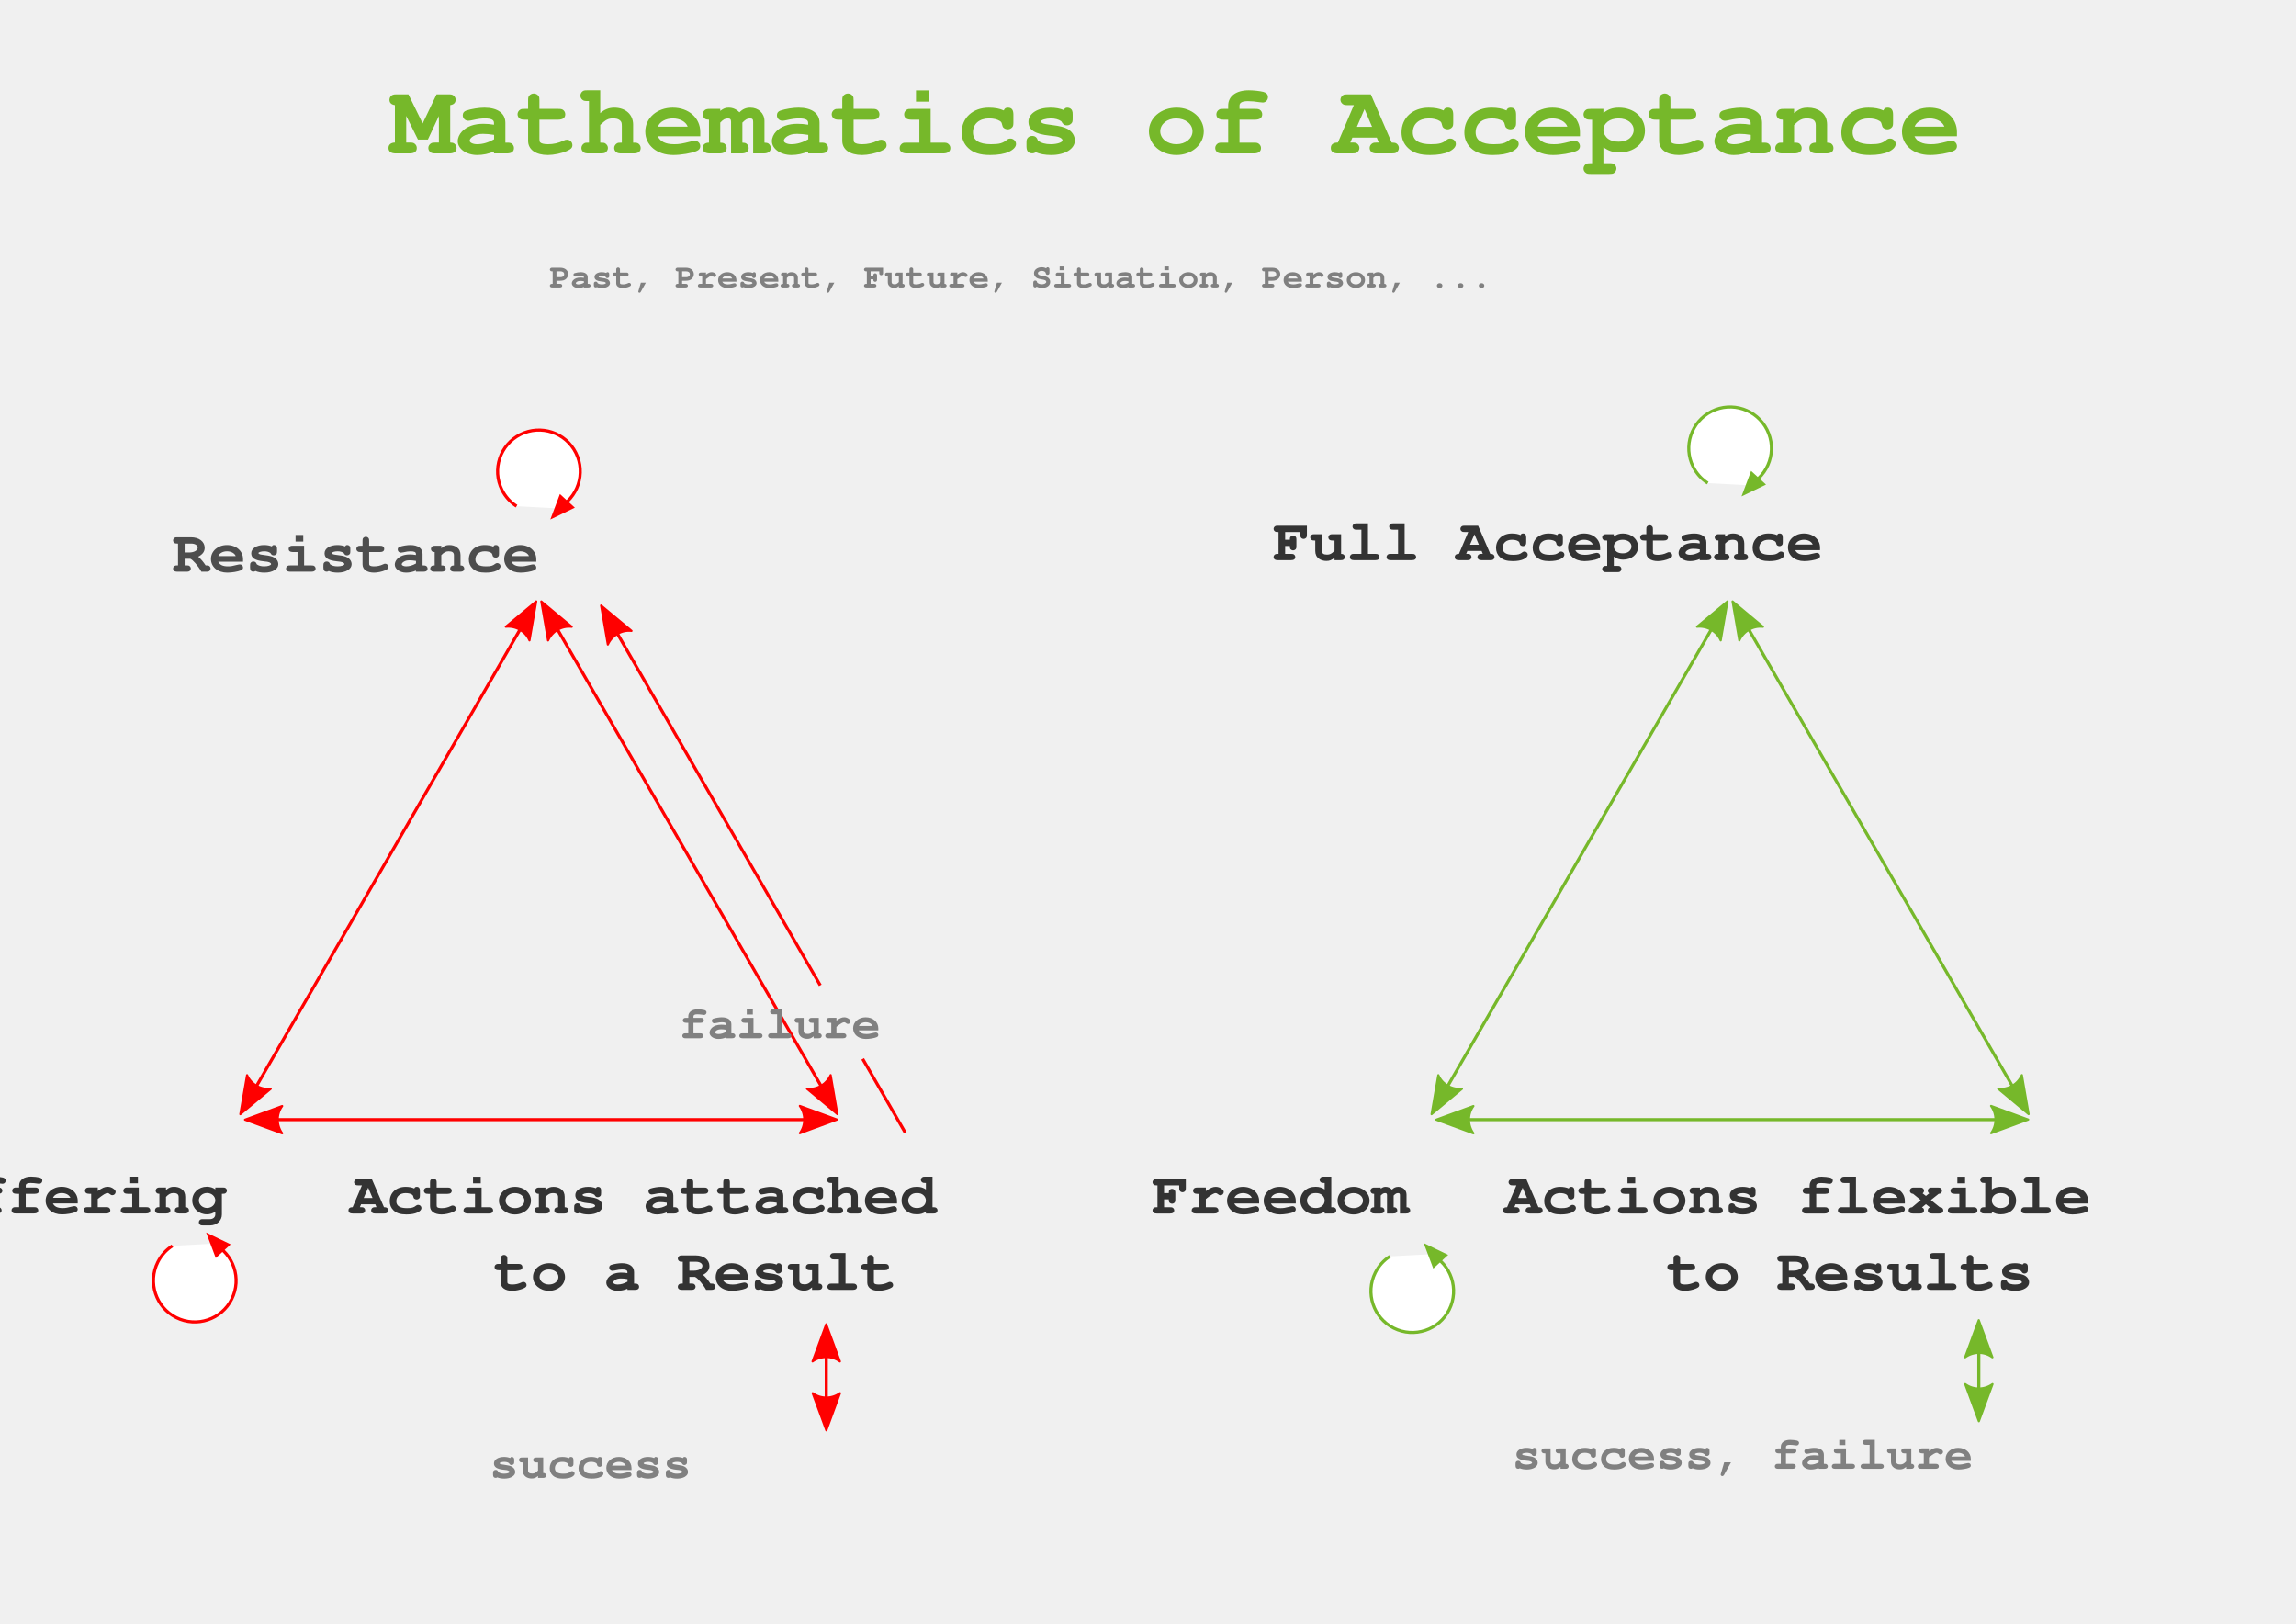
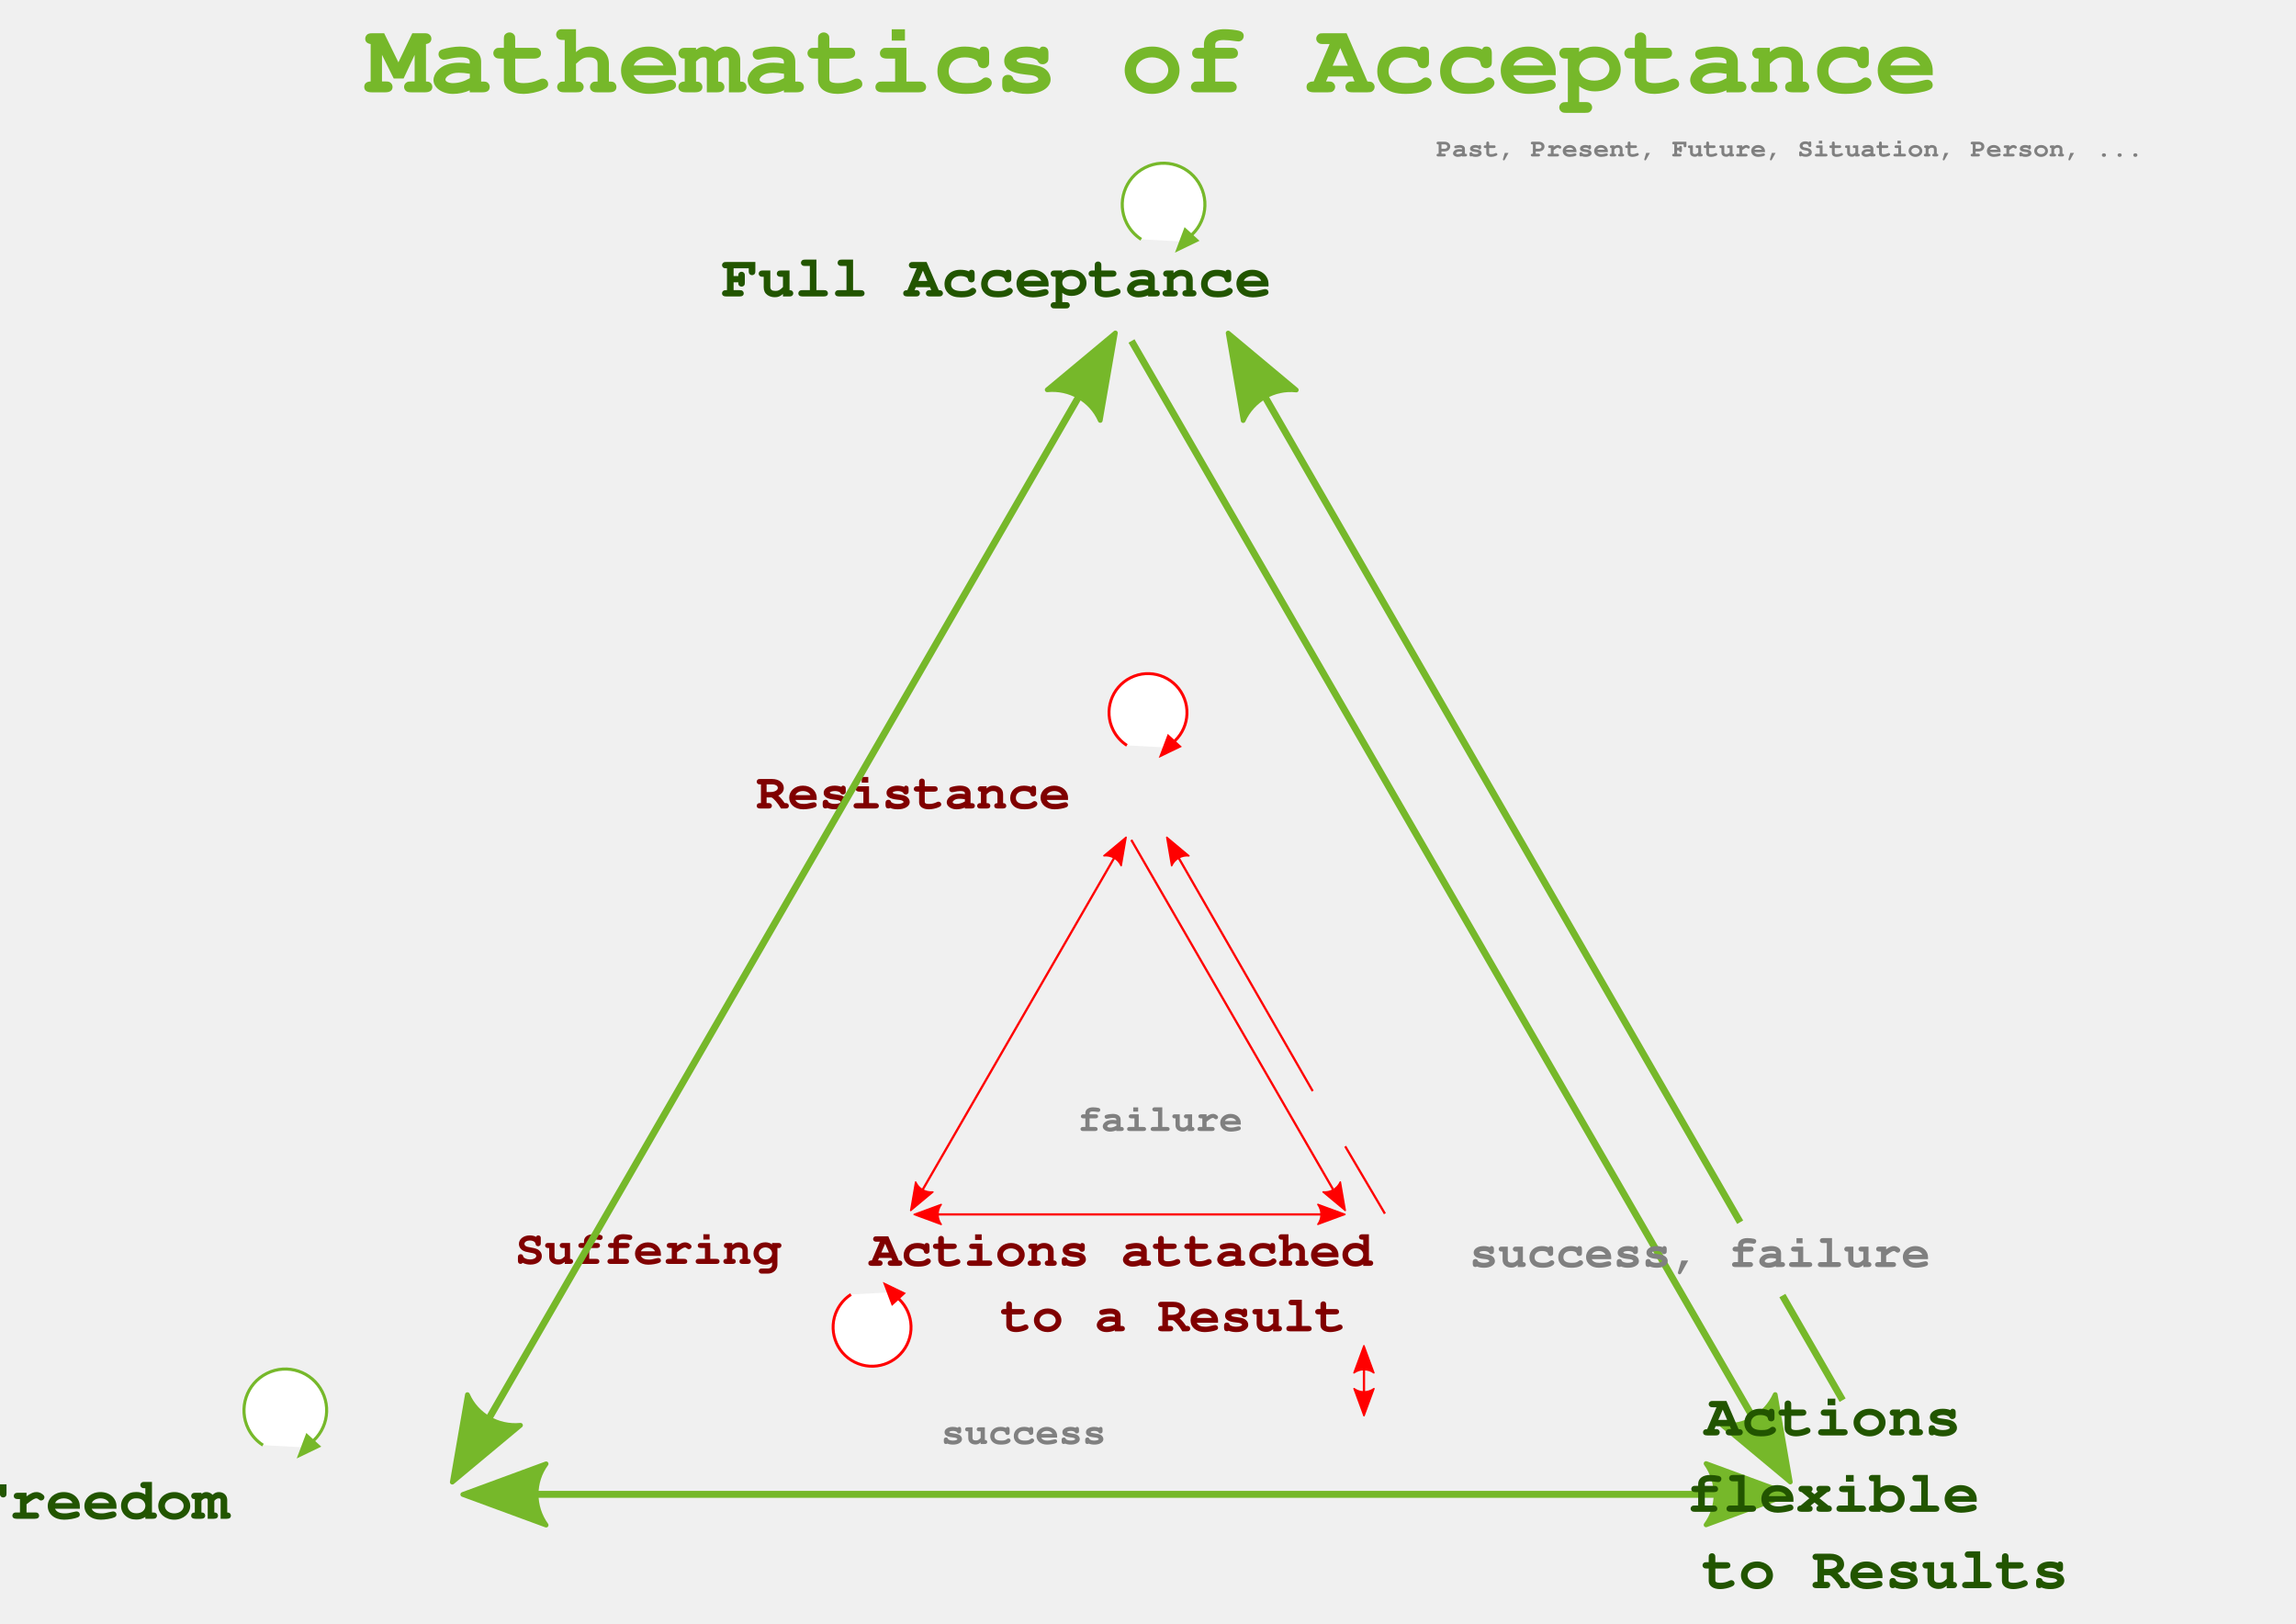
<svg xmlns="http://www.w3.org/2000/svg" width="1052.362" height="744.094" id="svg3004" version="1.1">
  <defs id="defs3">
    <marker style="overflow:visible;" id="Arrow2Lend" refX="0.0" refY="0.0" orient="auto">
      <path transform="scale(1.1) rotate(180) translate(1,0)" d="M 8.719,4.034 L -2.207,0.016 L 8.719,-4.002 C 6.973,-1.63 6.983,1.616 8.719,4.034 z " style="fill-rule:evenodd;stroke-width:0.625;stroke-linejoin:round;" id="path3933" />
    </marker>
    <marker style="overflow:visible" id="Arrow2Lstart" refX="0.0" refY="0.0" orient="auto">
      <path transform="scale(1.1) translate(1,0)" d="M 8.719,4.034 L -2.207,0.016 L 8.719,-4.002 C 6.973,-1.63 6.983,1.616 8.719,4.034 z " style="fill-rule:evenodd;stroke-width:0.625;stroke-linejoin:round" id="path3930" />
    </marker>
    <marker style="overflow:visible" id="Arrow2LstartU" refX="0.0" refY="0.0" orient="auto">
      <path transform="scale(1.1) translate(1,0)" d="M 8.719,4.034 L -2.207,0.016 L 8.719,-4.002 C 6.973,-1.63 6.983,1.616 8.719,4.034 z " style="stroke-linejoin:round;stroke:#ff0000;stroke-width:0.625;fill:#ff0000;fill-rule:evenodd" id="path5307" />
    </marker>
    <marker style="overflow:visible;" id="Arrow2LendZ" refX="0.0" refY="0.0" orient="auto">
      <path transform="scale(1.1) rotate(180) translate(1,0)" d="M 8.719,4.034 L -2.207,0.016 L 8.719,-4.002 C 6.973,-1.63 6.983,1.616 8.719,4.034 z " style="stroke-linejoin:round;stroke:#ff0000;stroke-width:0.625;fill:#ff0000;fill-rule:evenodd" id="path5310" />
    </marker>
    <marker style="overflow:visible" id="Arrow2LstartW" refX="0.0" refY="0.0" orient="auto">
      <path transform="scale(1.1) translate(1,0)" d="M 8.719,4.034 L -2.207,0.016 L 8.719,-4.002 C 6.973,-1.63 6.983,1.616 8.719,4.034 z " style="stroke-linejoin:round;stroke:#ff0000;stroke-width:0.625;fill:#ff0000;fill-rule:evenodd" id="path5414" />
    </marker>
    <marker style="overflow:visible;" id="Arrow2Lendh" refX="0.0" refY="0.0" orient="auto">
      <path transform="scale(1.1) rotate(180) translate(1,0)" d="M 8.719,4.034 L -2.207,0.016 L 8.719,-4.002 C 6.973,-1.63 6.983,1.616 8.719,4.034 z " style="stroke-linejoin:round;stroke:#ff0000;stroke-width:0.625;fill:#ff0000;fill-rule:evenodd" id="path5417" />
    </marker>
    <marker style="overflow:visible" id="Arrow2LstartN" refX="0.0" refY="0.0" orient="auto">
      <path transform="scale(1.1) translate(1,0)" d="M 8.719,4.034 L -2.207,0.016 L 8.719,-4.002 C 6.973,-1.63 6.983,1.616 8.719,4.034 z " style="stroke-linejoin:round;stroke:#ff0000;stroke-width:0.625;fill:#ff0000;fill-rule:evenodd" id="path5420" />
    </marker>
    <marker style="overflow:visible;" id="Arrow2LendX" refX="0.0" refY="0.0" orient="auto">
      <path transform="scale(1.1) rotate(180) translate(1,0)" d="M 8.719,4.034 L -2.207,0.016 L 8.719,-4.002 C 6.973,-1.63 6.983,1.616 8.719,4.034 z " style="stroke-linejoin:round;stroke:#ff0000;stroke-width:0.625;fill:#ff0000;fill-rule:evenodd" id="path5423" />
    </marker>
    <marker style="overflow:visible" id="Arrow2LstartWP" refX="0.0" refY="0.0" orient="auto">
      <path transform="scale(1.1) translate(1,0)" d="M 8.719,4.034 L -2.207,0.016 L 8.719,-4.002 C 6.973,-1.63 6.983,1.616 8.719,4.034 z " style="stroke-linejoin:round;fill-rule:evenodd;stroke:#76b82a;stroke-width:0.625;fill:#76b82a" id="path5523" />
    </marker>
    <marker style="overflow:visible;" id="Arrow2Lendhu" refX="0.0" refY="0.0" orient="auto">
      <path transform="scale(1.1) rotate(180) translate(1,0)" d="M 8.719,4.034 L -2.207,0.016 L 8.719,-4.002 C 6.973,-1.63 6.983,1.616 8.719,4.034 z " style="stroke-linejoin:round;fill-rule:evenodd;stroke:#76b82a;stroke-width:0.625;fill:#76b82a" id="path5526" />
    </marker>
    <marker style="overflow:visible" id="Arrow2LstartUI" refX="0.0" refY="0.0" orient="auto">
      <path transform="scale(1.1) translate(1,0)" d="M 8.719,4.034 L -2.207,0.016 L 8.719,-4.002 C 6.973,-1.63 6.983,1.616 8.719,4.034 z " style="stroke-linejoin:round;fill-rule:evenodd;stroke:#76b82a;stroke-width:0.625;fill:#76b82a" id="path5529" />
    </marker>
    <marker style="overflow:visible;" id="Arrow2LendZY" refX="0.0" refY="0.0" orient="auto">
      <path transform="scale(1.1) rotate(180) translate(1,0)" d="M 8.719,4.034 L -2.207,0.016 L 8.719,-4.002 C 6.973,-1.63 6.983,1.616 8.719,4.034 z " style="stroke-linejoin:round;fill-rule:evenodd;stroke:#76b82a;stroke-width:0.625;fill:#76b82a" id="path5532" />
    </marker>
    <marker style="overflow:visible" id="Arrow2LstartNE" refX="0.0" refY="0.0" orient="auto">
      <path transform="scale(1.1) translate(1,0)" d="M 8.719,4.034 L -2.207,0.016 L 8.719,-4.002 C 6.973,-1.63 6.983,1.616 8.719,4.034 z " style="stroke-linejoin:round;fill-rule:evenodd;stroke:#76b82a;stroke-width:0.625;fill:#76b82a" id="path5535" />
    </marker>
    <marker style="overflow:visible;" id="Arrow2LendXp" refX="0.0" refY="0.0" orient="auto">
      <path transform="scale(1.1) rotate(180) translate(1,0)" d="M 8.719,4.034 L -2.207,0.016 L 8.719,-4.002 C 6.973,-1.63 6.983,1.616 8.719,4.034 z " style="stroke-linejoin:round;fill-rule:evenodd;stroke:#76b82a;stroke-width:0.625;fill:#76b82a" id="path5538" />
    </marker>
    <marker style="overflow:visible" id="Arrow2LstartU-4" refX="0" refY="0" orient="auto">
      <path transform="matrix(1.1,0,0,1.1,1.1,0)" d="M 8.719,4.034 -2.207,0.016 8.719,-4.002 c -1.745,2.372 -1.735,5.617 -6e-7,8.035 z" style="fill:#ff0000;fill-rule:evenodd;stroke:#ff0000;stroke-width:0.625;stroke-linejoin:round" id="path5307-9" />
    </marker>
    <marker style="overflow:visible" id="Arrow2LstartW-8" refX="0" refY="0" orient="auto">
      <path transform="matrix(1.1,0,0,1.1,1.1,0)" d="M 8.719,4.034 -2.207,0.016 8.719,-4.002 c -1.745,2.372 -1.735,5.617 -6e-7,8.035 z" style="fill:#ff0000;fill-rule:evenodd;stroke:#ff0000;stroke-width:0.625;stroke-linejoin:round" id="path5414-8" />
    </marker>
    <marker style="overflow:visible" id="Arrow2Lendh-5" refX="0" refY="0" orient="auto">
      <path transform="matrix(-1.1,0,0,-1.1,-1.1,0)" d="M 8.719,4.034 -2.207,0.016 8.719,-4.002 c -1.745,2.372 -1.735,5.617 -6e-7,8.035 z" style="fill:#ff0000;fill-rule:evenodd;stroke:#ff0000;stroke-width:0.625;stroke-linejoin:round" id="path5417-9" />
    </marker>
    <marker style="overflow:visible" id="Arrow2LstartWP-0" refX="0" refY="0" orient="auto">
      <path transform="matrix(1.1,0,0,1.1,1.1,0)" d="M 8.719,4.034 -2.207,0.016 8.719,-4.002 c -1.745,2.372 -1.735,5.617 -6e-7,8.035 z" style="fill:#76b82a;fill-rule:evenodd;stroke:#76b82a;stroke-width:0.625;stroke-linejoin:round" id="path5523-8" />
    </marker>
    <marker style="overflow:visible" id="Arrow2Lendhu-7" refX="0" refY="0" orient="auto">
      <path transform="matrix(-1.1,0,0,-1.1,-1.1,0)" d="M 8.719,4.034 -2.207,0.016 8.719,-4.002 c -1.745,2.372 -1.735,5.617 -6e-7,8.035 z" style="fill:#76b82a;fill-rule:evenodd;stroke:#76b82a;stroke-width:0.625;stroke-linejoin:round" id="path5526-8" />
    </marker>
  </defs>
  <g transform="translate(0,-308.2677)" id="layer1">
-     <text id="text3010" y="378.578" x="179.177" style="font-size:40px;font-style:normal;font-variant:normal;font-weight:bold;font-stretch:normal;line-height:125%;letter-spacing:0px;word-spacing:0px;fill:#000000;fill-opacity:1;stroke:none;font-family:Nimbus Mono L;-inkscape-font-specification:Nimbus Mono L Bold" xml:space="preserve">
-       <tspan style="font-size:48px;font-style:normal;font-variant:normal;font-weight:bold;font-stretch:normal;text-align:start;line-height:125%;writing-mode:lr-tb;text-anchor:start;fill:#76b82a;fill-opacity:1;font-family:Nimbus Mono L;-inkscape-font-specification:Nimbus Mono L Bold" y="378.578" x="179.177" id="tspan3012">Mathematics of Acceptance</tspan>
+     <text id="text3010" y="350.578" x="168.062" style="font-size:40px;font-style:normal;font-variant:normal;font-weight:bold;font-stretch:normal;line-height:125%;letter-spacing:0px;word-spacing:0px;fill:#000000;fill-opacity:1;stroke:none;font-family:Nimbus Mono L;-inkscape-font-specification:Nimbus Mono L Bold" xml:space="preserve">
+       <tspan style="font-size:48px;font-style:normal;font-variant:normal;font-weight:bold;font-stretch:normal;text-align:start;line-height:125%;writing-mode:lr-tb;text-anchor:start;fill:#76b82a;fill-opacity:1;font-family:Nimbus Mono L;-inkscape-font-specification:Nimbus Mono L Bold" y="350.578" x="168.062" id="tspan3012">Mathematics of Acceptance</tspan>
    </text>
-     <text id="text3010-6-2" y="864.361" x="88.512" style="font-size:40px;font-style:normal;font-variant:normal;font-weight:bold;font-stretch:normal;line-height:125%;letter-spacing:0px;word-spacing:0px;fill:#000000;fill-opacity:1;stroke:none;font-family:Nimbus Mono L;-inkscape-font-specification:Nimbus Mono L Bold" xml:space="preserve">
-       <tspan id="tspan3824-1" style="font-size:28px;font-style:normal;font-variant:normal;font-weight:bold;font-stretch:normal;text-align:center;line-height:125%;writing-mode:lr-tb;text-anchor:middle;fill:#333333;font-family:Nimbus Mono L;-inkscape-font-specification:Nimbus Mono L Bold" y="864.361" x="88.512">Suffering</tspan>
+     <text id="text3010-6-2-1-9-0" y="379.969" x="880.323" style="font-size:40px;font-style:normal;font-variant:normal;font-weight:bold;font-stretch:normal;line-height:125%;letter-spacing:0px;word-spacing:0px;fill:#000000;fill-opacity:1;stroke:none;font-family:Nimbus Mono L;-inkscape-font-specification:Nimbus Mono L Bold" xml:space="preserve">
+       <tspan style="font-size:12px;font-style:normal;font-variant:normal;font-weight:bold;font-stretch:normal;text-align:center;line-height:125%;writing-mode:lr-tb;text-anchor:middle;fill:#808080;font-family:Nimbus Mono L;-inkscape-font-specification:Nimbus Mono L Bold" y="379.969" x="880.323" id="tspan3088">Past, Present, Future, Situation, Person, ...</tspan>
    </text>
-     <text id="text3010-6-2-1" y="864.389" x="378.83" style="font-size:40px;font-style:normal;font-variant:normal;font-weight:bold;font-stretch:normal;line-height:125%;letter-spacing:0px;word-spacing:0px;fill:#000000;fill-opacity:1;stroke:none;font-family:Nimbus Mono L;-inkscape-font-specification:Nimbus Mono L Bold" xml:space="preserve">
-       <tspan id="tspan3890" style="font-size:28px;font-style:normal;font-variant:normal;font-weight:bold;font-stretch:normal;text-align:center;line-height:125%;writing-mode:lr-tb;text-anchor:middle;fill:#333333;font-family:Nimbus Mono L;-inkscape-font-specification:Nimbus Mono L Bold" y="864.389" x="378.83">Actions attached</tspan>
-       <tspan id="tspan3898" style="font-size:28px;font-style:normal;font-variant:normal;font-weight:bold;font-stretch:normal;text-align:center;line-height:125%;writing-mode:lr-tb;text-anchor:middle;fill:#333333;font-family:Nimbus Mono L;-inkscape-font-specification:Nimbus Mono L Bold" y="899.389" x="378.83">to a Result</tspan>
+     <g id="g3078" transform="translate(264.3719,34.514)">
+       <text xml:space="preserve" style="font-size:40px;font-style:normal;font-variant:normal;font-weight:bold;font-stretch:normal;line-height:125%;letter-spacing:0px;word-spacing:0px;fill:#800000;fill-opacity:1;stroke:none;font-family:Nimbus Mono L;-inkscape-font-specification:Nimbus Mono L Bold" x="357.416" y="853.86" id="text3010-6-2-1">
+         <tspan x="357.416" y="853.86" style="font-size:24px;font-style:normal;font-variant:normal;font-weight:bold;font-stretch:normal;text-align:center;line-height:125%;writing-mode:lr-tb;text-anchor:middle;fill:#800000;font-family:Nimbus Mono L;-inkscape-font-specification:Nimbus Mono L Bold" id="tspan3890">Actions attached</tspan>
+         <tspan x="357.416" y="883.86" style="font-size:24px;font-style:normal;font-variant:normal;font-weight:bold;font-stretch:normal;text-align:center;line-height:125%;writing-mode:lr-tb;text-anchor:middle;fill:#800000;font-family:Nimbus Mono L;-inkscape-font-specification:Nimbus Mono L Bold" id="tspan3898">to a Result</tspan>
+       </text>
+       <g id="g6048" transform="matrix(0.9427994,0,0,0.9427994,17.80707,53.20735)">
+         <path id="path3906" d="M 247.432,642.176 144.172,821.026" style="fill:#f60000;fill-opacity:1;stroke:#ff0000;stroke-width:1.094;stroke-linecap:butt;stroke-linejoin:miter;stroke-miterlimit:4;stroke-opacity:1;stroke-dasharray:none;marker-start:url(#Arrow2LstartW);marker-end:url(#Arrow2Lendh)" />
+         <path style="fill:none;stroke:#ff0000;stroke-width:1.094;stroke-linecap:butt;stroke-linejoin:miter;stroke-miterlimit:4;stroke-opacity:1;stroke-dasharray:none;marker-start:url(#Arrow2LstartU);marker-end:none" d="M 353.946,821.026 250.686,642.176" id="path5276" />
+         <path style="fill:none;stroke:#ff0000;stroke-width:1.094;stroke-linecap:butt;stroke-linejoin:miter;stroke-miterlimit:4;stroke-opacity:1;stroke-dasharray:none;marker-start:url(#Arrow2LstartN);marker-end:url(#Arrow2LendX)" d="m 353.09,824.222 -206.518,1e-5" id="path5280" />
+         <path id="path5595" d="M 373.979,823.854 354.683,791.125 M 338.883,764.286 268.686,642.176" style="fill:none;stroke:#ff0000;stroke-width:1.094;stroke-linecap:butt;stroke-linejoin:miter;stroke-miterlimit:4;stroke-opacity:1;stroke-dasharray:none;marker-start:none;marker-end:url(#Arrow2LendZ)" />
+       </g>
+       <g transform="translate(15.16499,58.58424)" id="g4497">
+         <text id="text3010-6" y="585.694" x="247.084" style="font-size:40px;font-style:normal;font-variant:normal;font-weight:bold;font-stretch:normal;line-height:125%;letter-spacing:0px;word-spacing:0px;fill:#800000;fill-opacity:1;stroke:none;font-family:Nimbus Mono L;-inkscape-font-specification:Nimbus Mono L Bold" xml:space="preserve">
+           <tspan id="tspan3824" style="font-size:24px;font-style:normal;font-variant:normal;font-weight:bold;font-stretch:normal;text-align:center;line-height:125%;writing-mode:lr-tb;text-anchor:middle;fill:#800000;fill-opacity:1;font-family:Nimbus Mono L;-inkscape-font-specification:Nimbus Mono L Bold" y="585.694" x="247.084">Resistance</tspan>
+         </text>
+         <g style="stroke-width:1.546;stroke-miterlimit:4;stroke-dasharray:none" id="g4226" transform="matrix(0.2053215,0.4098332,0.4098332,-0.2053215,-188.8133,649.0563)">
+           <g id="g6054" transform="matrix(0.9427994,0,0,0.9427994,48.82653,35.4607)">
+             <g style="stroke-width:7.42;stroke-miterlimit:4;stroke-dasharray:none" transform="matrix(0.2083415,0,0,0.2083415,0.8632554,838.2951)" id="g4228">
+               <path transform="matrix(5.755863,0,0,5.755863,-133.757,-3221.074)" style="color:#000000;fill:#ffffff;fill-opacity:1;fill-rule:nonzero;stroke:#ff0000;stroke-width:2.578;stroke-linejoin:round;stroke-miterlimit:4;stroke-opacity:1;stroke-dasharray:none;stroke-dashoffset:0;marker:none;visibility:visible;display:inline;overflow:visible;enable-background:accumulate" d="m 205,673.202 c 0,19.034 -15.43,34.464 -34.464,34.464 -19.034,0 -34.464,-15.43 -34.464,-34.464 0,-19.034 15.43,-34.464 34.464,-34.464 6.416,0 12.422,1.753 17.567,4.807" id="path4230" />
+             </g>
+             <path style="color:#000000;fill:#ff0000;fill-opacity:1;fill-rule:nonzero;stroke:#ff0000;stroke-width:0;stroke-linejoin:round;stroke-miterlimit:4;stroke-opacity:1;stroke-dasharray:none;stroke-dashoffset:0;marker:none;visibility:visible;display:inline;overflow:visible;enable-background:accumulate" id="path4232" d="m 92.451,622.952 -10.629,1e-5 -10.629,-1e-5 5.315,-9.205 5.315,-9.205 5.315,9.205 z" transform="matrix(0.8895809,0.3403965,-0.4914403,1.284314,449.9075,158.8585)" />
+           </g>
+         </g>
+       </g>
+       <g id="g3162" transform="matrix(0.9427994,0,0,0.9427994,51.17256,38.06249)">
+         <text id="text3010-6-2" y="864.361" x="88.512" style="font-size:40px;font-style:normal;font-variant:normal;font-weight:bold;font-stretch:normal;line-height:125%;letter-spacing:0px;word-spacing:0px;fill:#800000;fill-opacity:1;stroke:none;font-family:Nimbus Mono L;-inkscape-font-specification:Nimbus Mono L Bold" xml:space="preserve">
+           <tspan id="tspan3824-1" style="font-size:24px;font-style:normal;font-variant:normal;font-weight:bold;font-stretch:normal;text-align:center;line-height:125%;writing-mode:lr-tb;text-anchor:middle;fill:#800000;font-family:Nimbus Mono L;-inkscape-font-specification:Nimbus Mono L Bold" y="864.361" x="88.512">Suffering</tspan>
+         </text>
+         <g transform="matrix(0.2053215,-0.4098332,0.4098332,0.2053215,-346.5555,767.7941)" id="g4234" style="stroke-width:1.546;stroke-miterlimit:4;stroke-dasharray:none">
+           <g style="stroke-width:7.42;stroke-miterlimit:4;stroke-dasharray:none" transform="matrix(0.2083415,0,0,0.2083415,0.8632554,838.2951)" id="g4236">
+             <path transform="matrix(5.755863,0,0,5.755863,-133.757,-3221.074)" style="color:#000000;fill:#ffffff;fill-opacity:1;fill-rule:nonzero;stroke:#ff0000;stroke-width:2.578;stroke-linejoin:round;stroke-miterlimit:4;stroke-opacity:1;stroke-dasharray:none;stroke-dashoffset:0;marker:none;visibility:visible;display:inline;overflow:visible;enable-background:accumulate" d="m 205,673.202 c 0,19.034 -15.43,34.464 -34.464,34.464 -19.034,0 -34.464,-15.43 -34.464,-34.464 0,-19.034 15.43,-34.464 34.464,-34.464 6.416,0 12.422,1.753 17.567,4.807" id="path4238" />
+           </g>
+           <path style="color:#000000;fill:#ff0000;fill-opacity:1;fill-rule:nonzero;stroke:#ff0000;stroke-width:0;stroke-linejoin:round;stroke-miterlimit:4;stroke-opacity:1;stroke-dasharray:none;stroke-dashoffset:0;marker:none;visibility:visible;display:inline;overflow:visible;enable-background:accumulate" id="path4240" d="m 92.451,622.952 -10.629,1e-5 -10.629,-1e-5 5.315,-9.205 5.315,-9.205 5.315,9.205 z" transform="matrix(0.8895809,0.3403965,-0.4914403,1.284314,449.9075,158.8585)" />
+         </g>
+       </g>
+       <g id="g4062" transform="translate(-4,8)">
+         <text id="text3010-6-2-1-9-3-8" y="784.07" x="379.38" style="font-size:40px;font-style:normal;font-variant:normal;font-weight:bold;font-stretch:normal;line-height:125%;letter-spacing:0px;word-spacing:0px;fill:#000000;fill-opacity:1;stroke:none;font-family:Nimbus Mono L;-inkscape-font-specification:Nimbus Mono L Bold" xml:space="preserve">
+           <tspan id="tspan3898-4-3-8" style="font-size:18px;font-style:normal;font-variant:normal;font-weight:bold;font-stretch:normal;text-align:center;line-height:125%;writing-mode:lr-tb;text-anchor:middle;fill:#808080;font-family:Nimbus Mono L;-inkscape-font-specification:Nimbus Mono L Bold" y="784.07" x="379.38">failure</tspan>
+         </text>
+       </g>
+       <g id="g6059" transform="translate(-19.10096,2)">
+         <path style="fill:#f60000;fill-opacity:1;stroke:#ff0000;stroke-width:1.031;stroke-linecap:butt;stroke-linejoin:miter;stroke-miterlimit:4;stroke-opacity:1;stroke-dasharray:none;marker-start:url(#Arrow2LstartW);marker-end:url(#Arrow2Lendh)" d="m 379.896,889.858 0,29.303" id="path6033" />
+         <g transform="translate(1.550111,-91.15838)" id="g5001">
+           <g transform="translate(-0.3769883,8)" id="g3944">
+             <text id="text3010-6-2-1-9" y="1016.664" x="378.719" style="font-size:40px;font-style:normal;font-variant:normal;font-weight:bold;font-stretch:normal;line-height:125%;letter-spacing:0px;word-spacing:0px;fill:#000000;fill-opacity:1;stroke:none;font-family:Nimbus Mono L;-inkscape-font-specification:Nimbus Mono L Bold" xml:space="preserve">
+               <tspan id="tspan3898-4" style="font-size:18px;font-style:normal;font-variant:normal;font-weight:bold;font-stretch:normal;text-align:center;line-height:125%;writing-mode:lr-tb;text-anchor:middle;fill:#808080;font-family:Nimbus Mono L;-inkscape-font-specification:Nimbus Mono L Bold" y="1016.664" x="378.719">success</tspan>
+             </text>
+           </g>
+         </g>
+       </g>
+       <text xml:space="preserve" style="font-size:40px;font-style:normal;font-weight:normal;line-height:125%;letter-spacing:0px;word-spacing:0px;fill:#000000;fill-opacity:1;stroke:none;font-family:Sans" x="656.195" y="571.56" id="text3170" transform="translate(-272.8571,255.4106)">
+         <tspan id="tspan3172" x="656.195" y="571.56" />
+         <tspan id="tspan3174" x="656.195" y="621.56" />
+       </text>
+     </g>
+     <g transform="matrix(2.315653,0,0,2.315653,-1312.185,-895.0226)" id="g5695">
+       <path id="path5497" d="M 786.542,587.113 657.074,811.357" style="fill:#f60000;fill-opacity:1;stroke:#76b82a;stroke-width:1.372;stroke-linecap:butt;stroke-linejoin:miter;stroke-miterlimit:4;stroke-opacity:1;stroke-dasharray:none;marker-start:url(#Arrow2LstartWP);marker-end:url(#Arrow2Lendhu)" />
+       <path style="fill:none;stroke:#76b82a;stroke-width:1.371;stroke-linecap:butt;stroke-linejoin:miter;stroke-miterlimit:4;stroke-opacity:1;stroke-dasharray:none;marker-start:url(#Arrow2LstartUI);marker-end:none" d="M 920.091,811.357 790.623,587.113" id="path5499" />
+       <path style="fill:none;stroke:#76b82a;stroke-width:1.372;stroke-linecap:butt;stroke-linejoin:miter;stroke-miterlimit:4;stroke-opacity:1;stroke-dasharray:none;marker-start:url(#Arrow2LstartNE);marker-end:url(#Arrow2LendXp)" d="m 919.018,815.364 -258.936,10e-6" id="path5501" />
+       <path id="path4939" d="M 931.375,796.73 919.454,776.027 M 911.096,761.51 810.683,587.113" style="fill:none;stroke:#76b82a;stroke-width:1.372;stroke-linecap:butt;stroke-linejoin:miter;stroke-miterlimit:4;stroke-opacity:1;stroke-dasharray:none;marker-start:none;marker-end:url(#Arrow2LendZY)" />
+     </g>
+     <text xml:space="preserve" style="font-size:40px;font-style:normal;font-variant:normal;font-weight:bold;font-stretch:normal;line-height:125%;letter-spacing:0px;word-spacing:0px;fill:#225500;fill-opacity:1;stroke:none;font-family:Nimbus Mono L;-inkscape-font-specification:Nimbus Mono L Bold" x="924.102" y="966.087" id="text5685">
+       <tspan x="924.102" y="966.087" style="font-size:28px;font-style:normal;font-variant:normal;font-weight:bold;font-stretch:normal;text-align:center;line-height:125%;writing-mode:lr-tb;text-anchor:middle;fill:#225500;font-family:Nimbus Mono L;-inkscape-font-specification:Nimbus Mono L Bold" id="tspan5689">Actions</tspan>
+       <tspan x="924.102" y="1001.087" style="font-size:28px;font-style:normal;font-variant:normal;font-weight:bold;font-stretch:normal;text-align:center;line-height:125%;writing-mode:lr-tb;text-anchor:middle;fill:#225500;font-family:Nimbus Mono L;-inkscape-font-specification:Nimbus Mono L Bold" id="tspan3160">flexible</tspan>
+       <tspan id="tspan5693" x="924.102" y="1036.087" style="font-size:28px;font-style:normal;font-variant:normal;font-weight:bold;font-stretch:normal;text-align:center;line-height:125%;writing-mode:lr-tb;text-anchor:middle;fill:#225500;font-family:Nimbus Mono L;-inkscape-font-specification:Nimbus Mono L Bold">to Results</tspan>
    </text>
-     <g id="g3090">
-       <path style="fill:#f60000;fill-opacity:1;stroke:#ff0000;stroke-width:1.417;stroke-linecap:butt;stroke-linejoin:miter;stroke-miterlimit:4;stroke-opacity:1;stroke-dasharray:none;marker-start:url(#Arrow2LstartW);marker-end:url(#Arrow2Lendh)" d="M 244.857,585.505 111.074,817.224" id="path3906" />
-       <path id="path5276" d="M 382.857,817.224 249.074,585.505" style="fill:none;stroke:#ff0000;stroke-width:1.417;stroke-linecap:butt;stroke-linejoin:miter;stroke-miterlimit:4;stroke-opacity:1;stroke-dasharray:none;marker-start:url(#Arrow2LstartU);marker-end:url(#Arrow2LendZ)" />
-       <path id="path5280" d="m 381.749,821.364 -267.566,10e-6" style="fill:none;stroke:#ff0000;stroke-width:1.417;stroke-linecap:butt;stroke-linejoin:miter;stroke-miterlimit:4;stroke-opacity:1;stroke-dasharray:none;marker-start:url(#Arrow2LstartN);marker-end:url(#Arrow2LendX)" />
-     </g>
-     <g transform="translate(0,6)" id="g5695">
-       <path id="path5497" d="M 790.857,579.505 657.074,811.224" style="fill:#f60000;fill-opacity:1;stroke:#76b82a;stroke-width:1.417;stroke-linecap:butt;stroke-linejoin:miter;stroke-miterlimit:4;stroke-opacity:1;stroke-dasharray:none;marker-start:url(#Arrow2LstartWP);marker-end:url(#Arrow2Lendhu)" />
-       <path style="fill:none;stroke:#76b82a;stroke-width:1.417;stroke-linecap:butt;stroke-linejoin:miter;stroke-miterlimit:4;stroke-opacity:1;stroke-dasharray:none;marker-start:url(#Arrow2LstartUI);marker-end:url(#Arrow2LendZY)" d="M 928.857,811.224 795.074,579.505" id="path5499" />
-       <path style="fill:none;stroke:#76b82a;stroke-width:1.417;stroke-linecap:butt;stroke-linejoin:miter;stroke-miterlimit:4;stroke-opacity:1;stroke-dasharray:none;marker-start:url(#Arrow2LstartNE);marker-end:url(#Arrow2LendXp)" d="m 927.749,815.364 -267.566,10e-6" id="path5501" />
-     </g>
-     <text xml:space="preserve" style="font-size:40px;font-style:normal;font-variant:normal;font-weight:bold;font-stretch:normal;line-height:125%;letter-spacing:0px;word-spacing:0px;fill:#000000;fill-opacity:1;stroke:none;font-family:Nimbus Mono L;-inkscape-font-specification:Nimbus Mono L Bold" x="646.798" y="864.389" id="text5655">
-       <tspan x="646.798" y="864.389" style="font-size:28px;font-style:normal;font-variant:normal;font-weight:bold;font-stretch:normal;text-align:center;line-height:125%;writing-mode:lr-tb;text-anchor:middle;fill:#333333;font-family:Nimbus Mono L;-inkscape-font-specification:Nimbus Mono L Bold" id="tspan5657">Freedom</tspan>
-     </text>
-     <text xml:space="preserve" style="font-size:40px;font-style:normal;font-variant:normal;font-weight:bold;font-stretch:normal;line-height:125%;letter-spacing:0px;word-spacing:0px;fill:#000000;fill-opacity:1;stroke:none;font-family:Nimbus Mono L;-inkscape-font-specification:Nimbus Mono L Bold" x="907.973" y="864.389" id="text5685">
-       <tspan x="907.973" y="864.389" style="font-size:28px;font-style:normal;font-variant:normal;font-weight:bold;font-stretch:normal;text-align:center;line-height:125%;writing-mode:lr-tb;text-anchor:middle;fill:#333333;font-family:Nimbus Mono L;-inkscape-font-specification:Nimbus Mono L Bold" id="tspan5689">Actions flexible</tspan>
-       <tspan id="tspan5693" x="907.973" y="899.389" style="font-size:28px;font-style:normal;font-variant:normal;font-weight:bold;font-stretch:normal;text-align:center;line-height:125%;writing-mode:lr-tb;text-anchor:middle;fill:#333333;font-family:Nimbus Mono L;-inkscape-font-specification:Nimbus Mono L Bold">to Results</tspan>
-     </text>
-     <g id="g4497" transform="translate(0,2.584236)">
-       <text xml:space="preserve" style="font-size:40px;font-style:normal;font-variant:normal;font-weight:bold;font-stretch:normal;line-height:125%;letter-spacing:0px;word-spacing:0px;fill:#000000;fill-opacity:1;stroke:none;font-family:Nimbus Mono L;-inkscape-font-specification:Nimbus Mono L Bold" x="247.084" y="567.694" id="text3010-6">
-         <tspan x="247.084" y="567.694" style="font-size:28px;font-style:normal;font-variant:normal;font-weight:bold;font-stretch:normal;text-align:center;line-height:125%;writing-mode:lr-tb;text-anchor:middle;fill:#4d4d4d;fill-opacity:1;font-family:Nimbus Mono L;-inkscape-font-specification:Nimbus Mono L Bold" id="tspan3824">Resistance</tspan>
+     <g id="g4505" transform="translate(20.05092,-10.85714)">
+       <text id="text5647" y="454.986" x="520.643" style="font-size:40px;font-style:normal;font-variant:normal;font-weight:bold;font-stretch:normal;line-height:125%;letter-spacing:0px;word-spacing:0px;fill:#225500;fill-opacity:1;stroke:none;font-family:Nimbus Mono L;-inkscape-font-specification:Nimbus Mono L Bold" xml:space="preserve">
+         <tspan id="tspan5651" style="font-size:28px;font-style:normal;font-variant:normal;font-weight:bold;font-stretch:normal;text-align:center;line-height:125%;writing-mode:lr-tb;text-anchor:middle;fill:#225500;font-family:Nimbus Mono L;-inkscape-font-specification:Nimbus Mono L Bold" y="454.986" x="520.643">Full Acceptance</tspan>
      </text>
-       <g transform="matrix(0.2053215,0.4098332,0.4098332,-0.2053215,-188.8133,649.0563)" id="g4226" style="stroke-width:1.546;stroke-miterlimit:4;stroke-dasharray:none">
-         <g style="stroke-width:7.42;stroke-miterlimit:4;stroke-dasharray:none" transform="matrix(0.2083415,0,0,0.2083415,0.8632554,838.2951)" id="g4228">
-           <path transform="matrix(5.755863,0,0,5.755863,-133.757,-3221.074)" style="color:#000000;fill:#ffffff;fill-opacity:1;fill-rule:nonzero;stroke:#ff0000;stroke-width:2.578;stroke-linejoin:round;stroke-miterlimit:4;stroke-opacity:1;stroke-dasharray:none;stroke-dashoffset:0;marker:none;visibility:visible;display:inline;overflow:visible;enable-background:accumulate" d="m 205,673.202 c 0,19.034 -15.43,34.464 -34.464,34.464 -19.034,0 -34.464,-15.43 -34.464,-34.464 0,-19.034 15.43,-34.464 34.464,-34.464 6.416,0 12.422,1.753 17.567,4.807" id="path4230" />
-         </g>
-         <path style="color:#000000;fill:#ff0000;fill-opacity:1;fill-rule:nonzero;stroke:#ff0000;stroke-width:0;stroke-linejoin:round;stroke-miterlimit:4;stroke-opacity:1;stroke-dasharray:none;stroke-dashoffset:0;marker:none;visibility:visible;display:inline;overflow:visible;enable-background:accumulate" id="path4232" d="m 92.451,622.952 -10.629,1e-5 -10.629,-1e-5 5.315,-9.205 5.315,-9.205 5.315,9.205 z" transform="matrix(0.8895809,0.3403965,-0.4914403,1.284314,449.9075,158.8585)" />
-       </g>
-     </g>
-     <g transform="matrix(0.2053215,-0.4098332,0.4098332,0.2053215,-346.5555,767.7941)" id="g4234" style="stroke-width:1.546;stroke-miterlimit:4;stroke-dasharray:none">
-       <g style="stroke-width:7.42;stroke-miterlimit:4;stroke-dasharray:none" transform="matrix(0.2083415,0,0,0.2083415,0.8632554,838.2951)" id="g4236">
-         <path transform="matrix(5.755863,0,0,5.755863,-133.757,-3221.074)" style="color:#000000;fill:#ffffff;fill-opacity:1;fill-rule:nonzero;stroke:#ff0000;stroke-width:2.578;stroke-linejoin:round;stroke-miterlimit:4;stroke-opacity:1;stroke-dasharray:none;stroke-dashoffset:0;marker:none;visibility:visible;display:inline;overflow:visible;enable-background:accumulate" d="m 205,673.202 c 0,19.034 -15.43,34.464 -34.464,34.464 -19.034,0 -34.464,-15.43 -34.464,-34.464 0,-19.034 15.43,-34.464 34.464,-34.464 6.416,0 12.422,1.753 17.567,4.807" id="path4238" />
-       </g>
-       <path style="color:#000000;fill:#ff0000;fill-opacity:1;fill-rule:nonzero;stroke:#ff0000;stroke-width:0;stroke-linejoin:round;stroke-miterlimit:4;stroke-opacity:1;stroke-dasharray:none;stroke-dashoffset:0;marker:none;visibility:visible;display:inline;overflow:visible;enable-background:accumulate" id="path4240" d="m 92.451,622.952 -10.629,1e-5 -10.629,-1e-5 5.315,-9.205 5.315,-9.205 5.315,9.205 z" transform="matrix(0.8895809,0.3403965,-0.4914403,1.284314,449.9075,158.8585)" />
-     </g>
-     <g id="g4505">
-       <text id="text5647" y="564.986" x="793.5" style="font-size:40px;font-style:normal;font-variant:normal;font-weight:bold;font-stretch:normal;line-height:125%;letter-spacing:0px;word-spacing:0px;fill:#000000;fill-opacity:1;stroke:none;font-family:Nimbus Mono L;-inkscape-font-specification:Nimbus Mono L Bold" xml:space="preserve">
-         <tspan id="tspan5651" style="font-size:28px;font-style:normal;font-variant:normal;font-weight:bold;font-stretch:normal;text-align:center;line-height:125%;writing-mode:lr-tb;text-anchor:middle;fill:#333333;font-family:Nimbus Mono L;-inkscape-font-specification:Nimbus Mono L Bold" y="564.986" x="793.5">Full Acceptance</tspan>
-       </text>
-       <g id="g4426" transform="matrix(0.2053215,0.4098332,0.4098332,-0.2053215,357.1582,641.0563)" style="stroke-width:1.546;stroke-miterlimit:4;stroke-dasharray:none">
+       <g id="g4426" transform="matrix(0.2053215,0.4098332,0.4098332,-0.2053215,77.4439,540.1991)" style="stroke-width:1.546;stroke-miterlimit:4;stroke-dasharray:none">
        <g id="g4266" transform="matrix(0.2083415,0,0,0.2083415,0.8632554,838.2951)" style="stroke-width:7.42;stroke-miterlimit:4;stroke-dasharray:none">
          <path id="path4268" d="m 205,673.202 c 0,19.034 -15.43,34.464 -34.464,34.464 -19.034,0 -34.464,-15.43 -34.464,-34.464 0,-19.034 15.43,-34.464 34.464,-34.464 6.416,0 12.422,1.753 17.567,4.807" style="color:#000000;fill:#ffffff;fill-opacity:1;fill-rule:nonzero;stroke:#76b82a;stroke-width:2.578;stroke-linejoin:round;stroke-miterlimit:4;stroke-opacity:1;stroke-dasharray:none;stroke-dashoffset:0;marker:none;visibility:visible;display:inline;overflow:visible;enable-background:accumulate" transform="matrix(5.755863,0,0,5.755863,-133.757,-3221.074)" />
        </g>
        <path transform="matrix(0.8895809,0.3403965,-0.4914403,1.284314,449.9075,158.8585)" d="m 92.451,622.952 -10.629,1e-5 -10.629,-1e-5 5.315,-9.205 5.315,-9.205 5.315,9.205 z" id="path4270" style="color:#000000;fill:#76b82a;fill-opacity:1;fill-rule:nonzero;stroke:#76b82a;stroke-width:0;stroke-linejoin:round;stroke-miterlimit:4;stroke-opacity:1;stroke-dasharray:none;stroke-dashoffset:0;marker:none;visibility:visible;display:inline;overflow:visible;enable-background:accumulate" />
      </g>
    </g>
-     <g style="stroke-width:1.546;stroke-miterlimit:4;stroke-dasharray:none" id="g4445" transform="matrix(0.2053215,-0.4098332,0.4098332,0.2053215,211.4782,772.6214)">
-       <g id="g4447" transform="matrix(0.2083415,0,0,0.2083415,0.8632554,838.2951)" style="stroke-width:7.42;stroke-miterlimit:4;stroke-dasharray:none">
-         <path id="path4449" d="m 205,673.202 c 0,19.034 -15.43,34.464 -34.464,34.464 -19.034,0 -34.464,-15.43 -34.464,-34.464 0,-19.034 15.43,-34.464 34.464,-34.464 6.416,0 12.422,1.753 17.567,4.807" style="color:#000000;fill:#ffffff;fill-opacity:1;fill-rule:nonzero;stroke:#76b82a;stroke-width:2.578;stroke-linejoin:round;stroke-miterlimit:4;stroke-opacity:1;stroke-dasharray:none;stroke-dashoffset:0;marker:none;visibility:visible;display:inline;overflow:visible;enable-background:accumulate" transform="matrix(5.755863,0,0,5.755863,-133.757,-3221.074)" />
-       </g>
-       <path transform="matrix(0.8895809,0.3403965,-0.4914403,1.284314,449.9075,158.8585)" d="m 92.451,622.952 -10.629,1e-5 -10.629,-1e-5 5.315,-9.205 5.315,-9.205 5.315,9.205 z" id="path4451" style="color:#000000;fill:#76b82a;fill-opacity:1;fill-rule:nonzero;stroke:#76b82a;stroke-width:0;stroke-linejoin:round;stroke-miterlimit:4;stroke-opacity:1;stroke-dasharray:none;stroke-dashoffset:0;marker:none;visibility:visible;display:inline;overflow:visible;enable-background:accumulate" />
-     </g>
-     <text id="text3010-6-2-1-9-0" y="439.993" x="527.874" style="font-size:40px;font-style:normal;font-variant:normal;font-weight:bold;font-stretch:normal;line-height:125%;letter-spacing:0px;word-spacing:0px;fill:#000000;fill-opacity:1;stroke:none;font-family:Nimbus Mono L;-inkscape-font-specification:Nimbus Mono L Bold" xml:space="preserve">
-       <tspan style="font-size:16px;font-style:normal;font-variant:normal;font-weight:bold;font-stretch:normal;text-align:center;line-height:125%;writing-mode:lr-tb;text-anchor:middle;fill:#808080;font-family:Nimbus Mono L;-inkscape-font-specification:Nimbus Mono L Bold" y="439.993" x="527.874" id="tspan3088">Past, Present, Future, Situation, Person, ...</tspan>
-     </text>
-     <path style="fill:none;stroke:#ff0000;stroke-width:1.417;stroke-linecap:butt;stroke-linejoin:miter;stroke-miterlimit:4;stroke-opacity:1;stroke-dasharray:none;marker-start:url(#Arrow2LstartU);marker-end:none" d="m 276.481,587.38 99.488,172.442 m 19.441,33.697 19.497,33.794" id="path4763" />
-     <text id="text3010-6-2-1-9-3-8" y="784.07" x="417.38" style="font-size:40px;font-style:normal;font-variant:normal;font-weight:bold;font-stretch:normal;line-height:125%;letter-spacing:0px;word-spacing:0px;fill:#000000;fill-opacity:1;stroke:none;font-family:Nimbus Mono L;-inkscape-font-specification:Nimbus Mono L Bold" xml:space="preserve">
-       <tspan id="tspan3898-4-3-8" style="font-size:22px;font-style:normal;font-variant:normal;font-weight:bold;font-stretch:normal;text-align:center;line-height:125%;writing-mode:lr-tb;text-anchor:middle;fill:#808080;font-family:Nimbus Mono L;-inkscape-font-specification:Nimbus Mono L Bold" y="784.07" x="417.38">failure</tspan>
-     </text>
-     <g transform="translate(0.322,-31.11675)" id="g5001">
-       <path id="path4973" d="m 378.402,948.154 -2e-5,44.827" style="fill:#f60000;fill-opacity:1;stroke:#ff0000;stroke-width:1.417;stroke-linecap:butt;stroke-linejoin:miter;stroke-miterlimit:4;stroke-opacity:1;stroke-dasharray:none;marker-start:url(#Arrow2LstartW);marker-end:url(#Arrow2Lendh)" />
-       <g transform="translate(-0.3769883,0)" id="g3944">
-         <text id="text3010-6-2-1-9" y="1016.664" x="378.719" style="font-size:40px;font-style:normal;font-variant:normal;font-weight:bold;font-stretch:normal;line-height:125%;letter-spacing:0px;word-spacing:0px;fill:#000000;fill-opacity:1;stroke:none;font-family:Nimbus Mono L;-inkscape-font-specification:Nimbus Mono L Bold" xml:space="preserve">
-           <tspan id="tspan3898-4" style="font-size:22px;font-style:normal;font-variant:normal;font-weight:bold;font-stretch:normal;text-align:center;line-height:125%;writing-mode:lr-tb;text-anchor:middle;fill:#808080;font-family:Nimbus Mono L;-inkscape-font-specification:Nimbus Mono L Bold" y="1016.664" x="378.719">success</tspan>
-         </text>
+     <g id="g6035" transform="translate(-2,-6)">
+       <text id="text5655" y="1010.274" x="132.268" style="font-size:40px;font-style:normal;font-variant:normal;font-weight:bold;font-stretch:normal;line-height:125%;letter-spacing:0px;word-spacing:0px;fill:#225500;fill-opacity:1;stroke:none;font-family:Nimbus Mono L;-inkscape-font-specification:Nimbus Mono L Bold" xml:space="preserve">
+         <tspan id="tspan5657" style="font-size:28px;font-style:normal;font-variant:normal;font-weight:bold;font-stretch:normal;text-align:center;line-height:125%;writing-mode:lr-tb;text-anchor:middle;fill:#225500;font-family:Nimbus Mono L;-inkscape-font-specification:Nimbus Mono L Bold" y="1010.274" x="132.268">Freedom</tspan>
+       </text>
+       <g transform="matrix(0.2053215,0.4098332,0.4098332,-0.2053215,-303.0516,1087.942)" id="g4445" style="stroke-width:1.546;stroke-miterlimit:4;stroke-dasharray:none">
+         <g style="stroke-width:7.42;stroke-miterlimit:4;stroke-dasharray:none" transform="matrix(0.2083415,0,0,0.2083415,0.8632554,838.2951)" id="g4447">
+           <path transform="matrix(5.755863,0,0,5.755863,-133.757,-3221.074)" style="color:#000000;fill:#ffffff;fill-opacity:1;fill-rule:nonzero;stroke:#76b82a;stroke-width:2.578;stroke-linejoin:round;stroke-miterlimit:4;stroke-opacity:1;stroke-dasharray:none;stroke-dashoffset:0;marker:none;visibility:visible;display:inline;overflow:visible;enable-background:accumulate" d="m 205,673.202 c 0,19.034 -15.43,34.464 -34.464,34.464 -19.034,0 -34.464,-15.43 -34.464,-34.464 0,-19.034 15.43,-34.464 34.464,-34.464 6.416,0 12.422,1.753 17.567,4.807" id="path4449" />
+         </g>
+         <path style="color:#000000;fill:#76b82a;fill-opacity:1;fill-rule:nonzero;stroke:#76b82a;stroke-width:0;stroke-linejoin:round;stroke-miterlimit:4;stroke-opacity:1;stroke-dasharray:none;stroke-dashoffset:0;marker:none;visibility:visible;display:inline;overflow:visible;enable-background:accumulate" id="path4451" d="m 92.451,622.952 -10.629,1e-5 -10.629,-1e-5 5.315,-9.205 5.315,-9.205 5.315,9.205 z" transform="matrix(0.8895809,0.3403965,-0.4914403,1.284314,449.9075,158.8585)" />
      </g>
    </g>
-     <g id="g3133" transform="translate(0,-31.59877)">
-       <path style="fill:#f60000;fill-opacity:1;stroke:#76b82a;stroke-width:1.417;stroke-linecap:butt;stroke-linejoin:miter;stroke-miterlimit:4;stroke-opacity:1;stroke-dasharray:none;marker-start:url(#Arrow2LstartWP);marker-end:url(#Arrow2Lendhu)" d="m 906.985,946.739 0,42.566" id="path4980" />
-       <g transform="translate(0.4290215,1.212264)" id="g3936">
+     <g id="g3133" transform="translate(-18.18521,-79.61456)">
+       <g transform="translate(-0.99955,-43.24574)" id="g3936">
        <text xml:space="preserve" style="font-size:40px;font-style:normal;font-variant:normal;font-weight:bold;font-stretch:normal;line-height:125%;letter-spacing:0px;word-spacing:0px;fill:#000000;fill-opacity:1;stroke:none;font-family:Nimbus Mono L;-inkscape-font-specification:Nimbus Mono L Bold" x="906.298" y="1011.775" id="text4473">
          <tspan x="906.298" y="1011.775" style="font-size:22px;font-style:normal;font-variant:normal;font-weight:bold;font-stretch:normal;text-align:center;line-height:125%;writing-mode:lr-tb;text-anchor:middle;fill:#808080;font-family:Nimbus Mono L;-inkscape-font-specification:Nimbus Mono L Bold" id="tspan4481">success, failure</tspan>
        </text>
      </g>
    </g>
  </g>
</svg>
